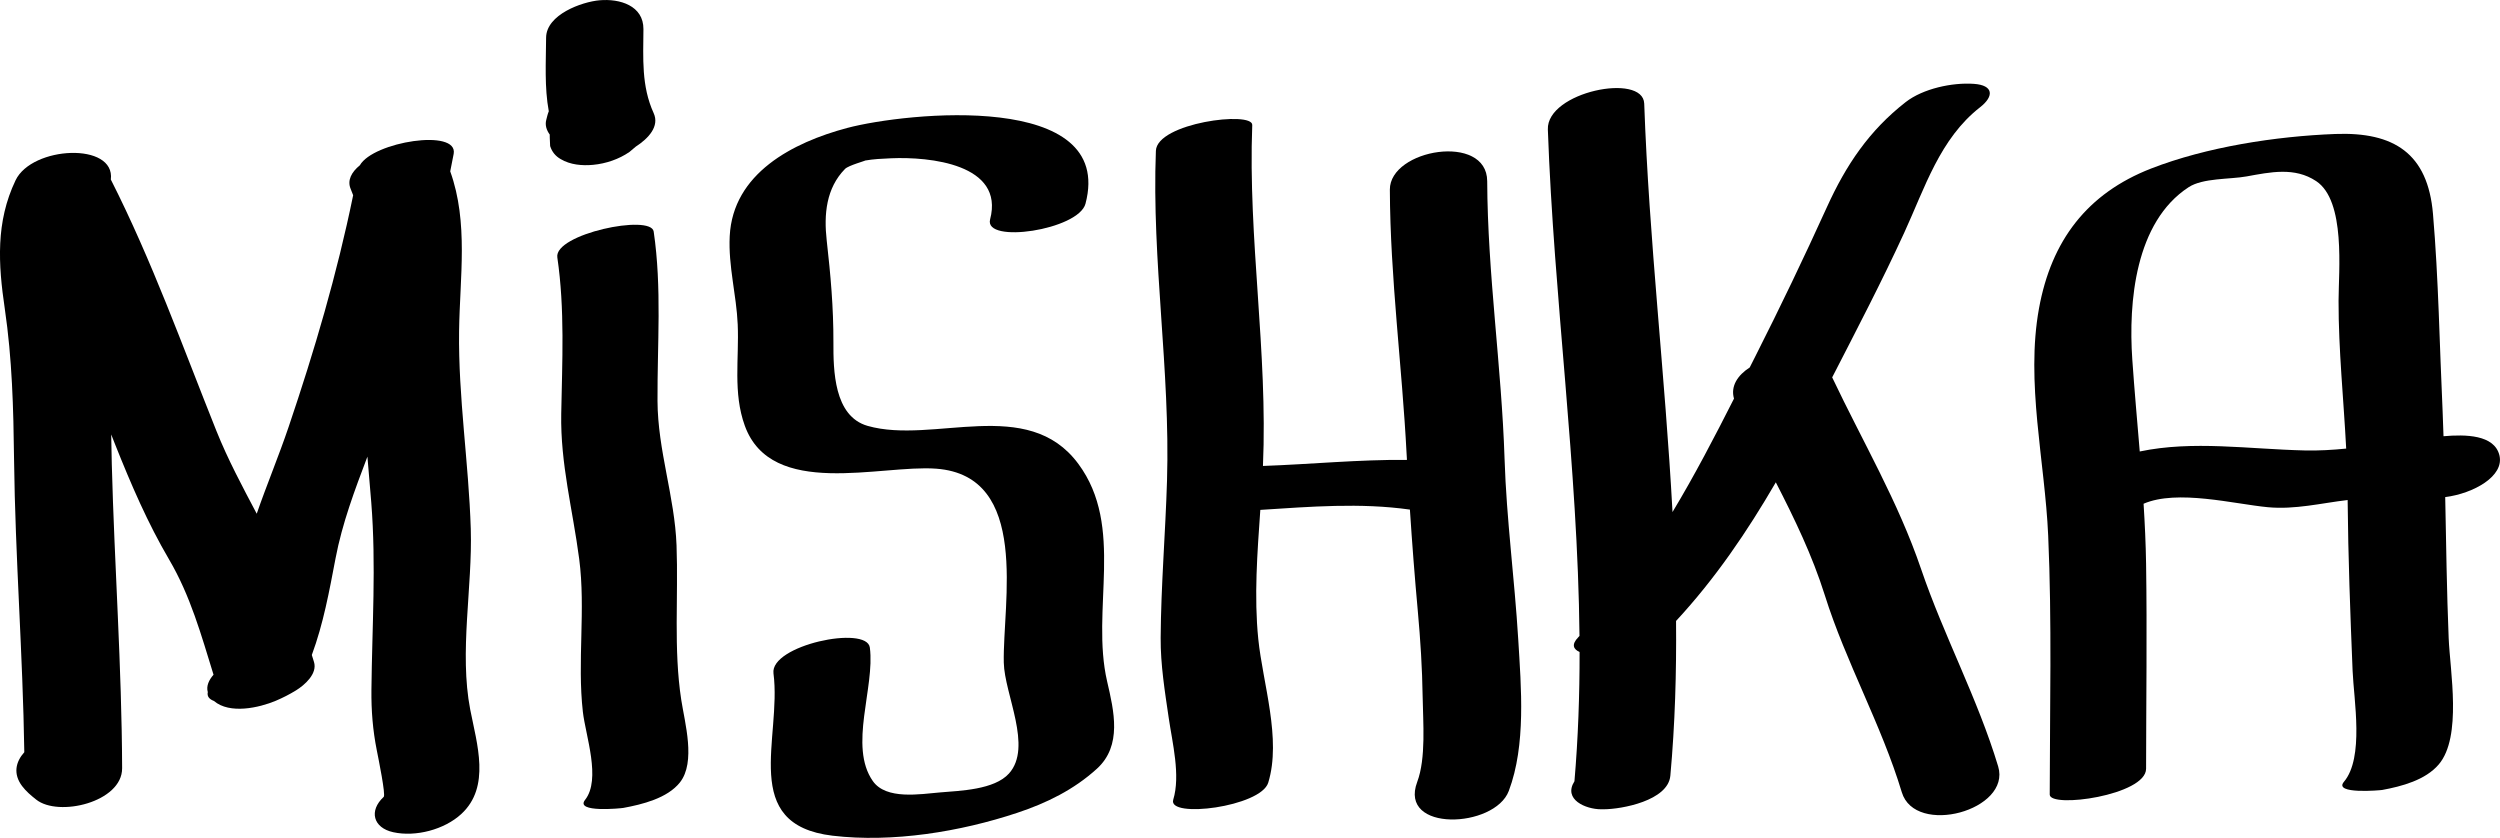
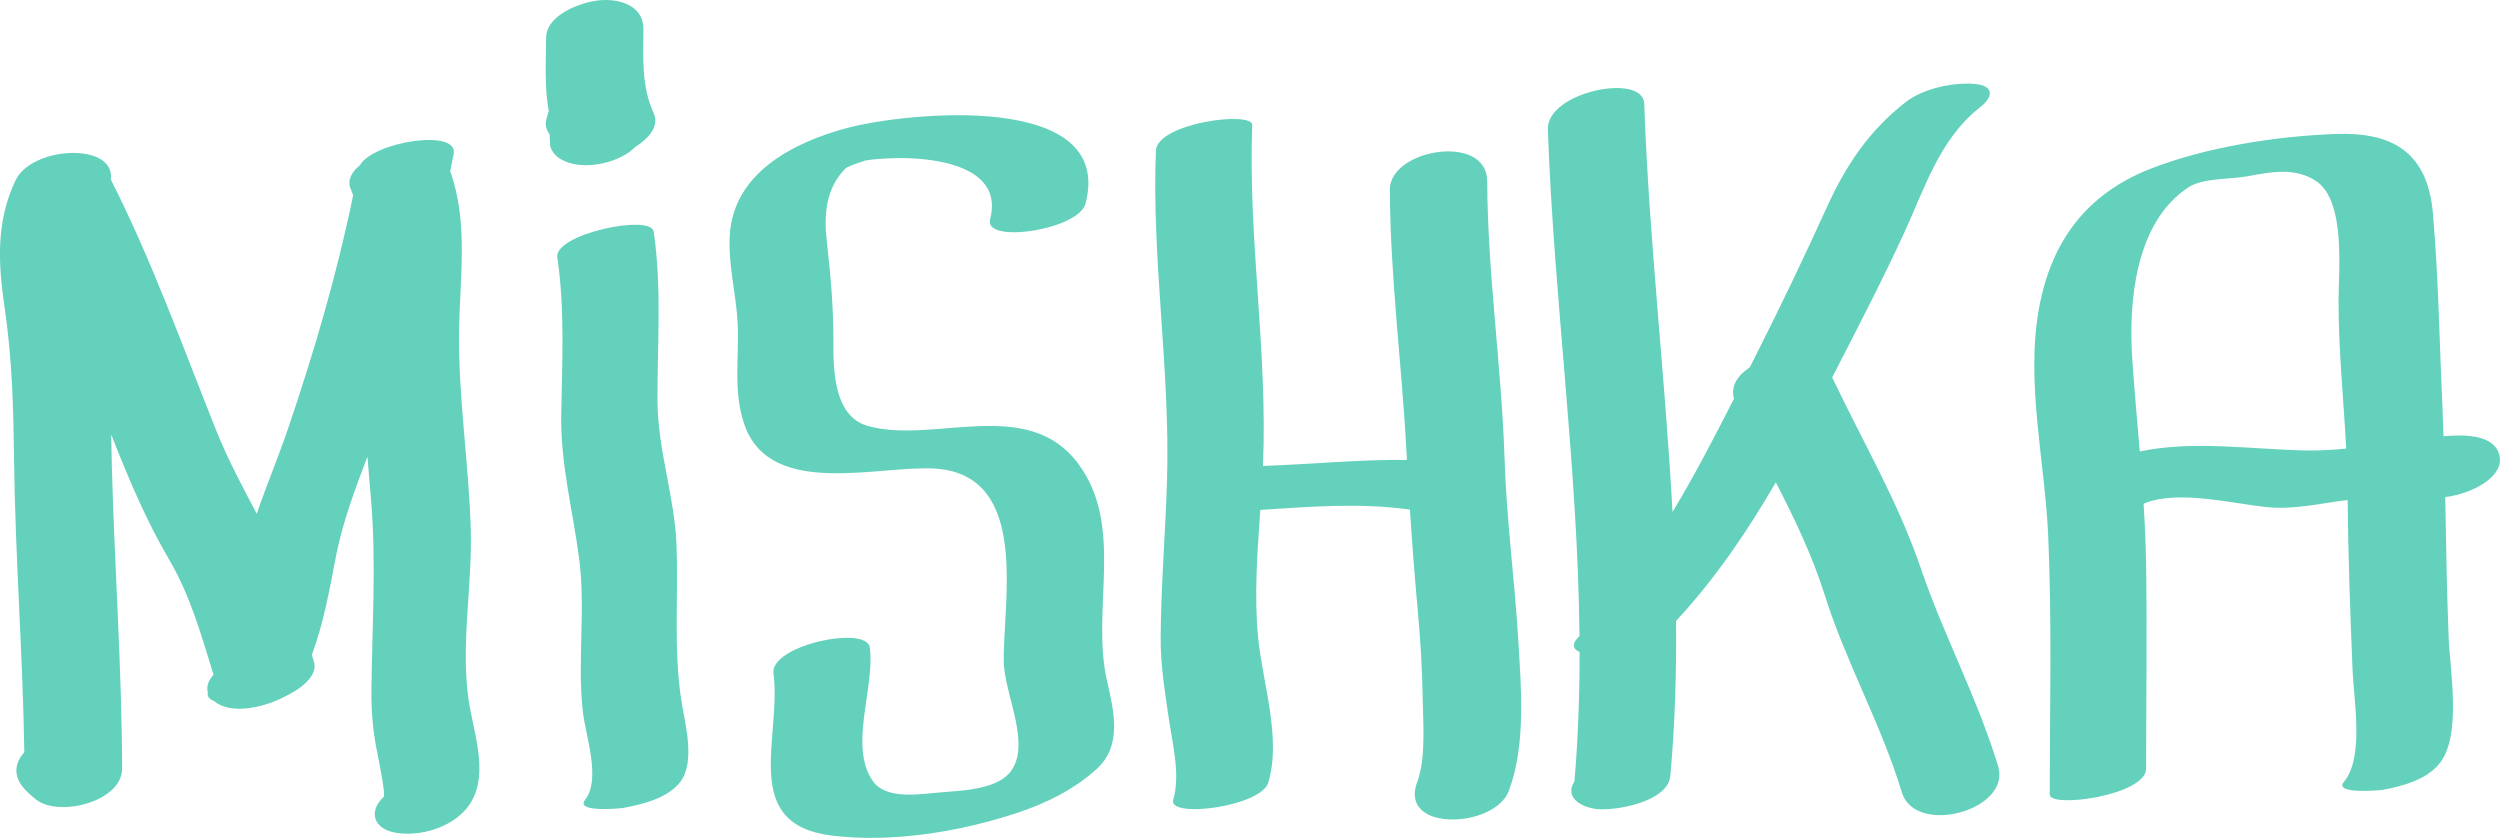
<svg xmlns="http://www.w3.org/2000/svg" version="1.1" id="Layer_1" x="0px" y="0px" width="101.615px" height="34.056px" viewBox="0 0 101.615 34.056" enable-background="new 0 0 101.615 34.056" xml:space="preserve">
-   <g>
+   <g fill="#63d1bb">
    <path d="M19.135,21.495c-0.083-2.683-0.51-5.347-0.475-8.035c0.028-2.174,0.389-4.41-0.36-6.495 c0.047-0.237,0.096-0.473,0.14-0.711c0.193-1.045-3.271-0.492-3.813,0.464c-0.343,0.28-0.519,0.615-0.375,0.957 c0.037,0.086,0.069,0.174,0.102,0.261c-0.656,3.204-1.57,6.306-2.621,9.412c-0.402,1.188-0.888,2.349-1.298,3.533 c-0.582-1.104-1.169-2.194-1.643-3.377C7.418,14.071,6.18,10.602,4.505,7.298C4.695,5.77,1.301,5.93,0.632,7.33 c-0.809,1.694-0.705,3.403-0.438,5.214c0.3,2.042,0.353,4.05,0.377,6.111c0.047,3.976,0.358,7.943,0.417,11.919 c-0.354,0.395-0.461,0.881-0.091,1.375c0.162,0.216,0.361,0.382,0.571,0.549c0.904,0.724,3.5,0.107,3.496-1.271 c-0.014-4.123-0.312-8.238-0.42-12.358c-0.011-0.404-0.018-0.807-0.024-1.21c0.057,0.145,0.114,0.29,0.171,0.434 c0.64,1.604,1.31,3.163,2.185,4.654c0.868,1.478,1.303,3.064,1.803,4.677c-0.189,0.217-0.303,0.462-0.233,0.708 c-0.039,0.18,0.07,0.292,0.251,0.36c0.639,0.548,1.841,0.274,2.509-0.007c0.287-0.121,0.561-0.261,0.826-0.424 c0.345-0.212,0.883-0.679,0.729-1.159c-0.03-0.093-0.058-0.186-0.087-0.279c0.47-1.27,0.709-2.589,0.965-3.93 c0.272-1.428,0.782-2.78,1.295-4.133c0.052,0.619,0.106,1.238,0.156,1.855c0.204,2.554,0.033,5.072,0.007,7.626 c-0.008,0.847,0.054,1.633,0.219,2.461c0.068,0.343,0.367,1.808,0.281,1.887c-0.611,0.564-0.433,1.257,0.385,1.437 c0.915,0.201,2.081-0.105,2.77-0.742c1.198-1.106,0.632-2.845,0.361-4.241C18.661,26.501,19.208,23.879,19.135,21.495z" />
    <path d="M27.499,22.17c-0.074-1.988-0.765-3.862-0.774-5.872c-0.011-2.305,0.181-4.593-0.155-6.886 c-0.106-0.725-4.056,0.1-3.917,1.05c0.309,2.11,0.197,4.229,0.159,6.354c-0.037,2.044,0.468,3.898,0.73,5.904 c0.269,2.054-0.084,4.157,0.149,6.213c0.109,0.962,0.75,2.743,0.089,3.58c-0.42,0.532,1.469,0.342,1.553,0.326 c0.769-0.142,1.793-0.392,2.304-1.038c0.653-0.828,0.196-2.426,0.053-3.357C27.374,26.385,27.576,24.249,27.499,22.17z" />
    <path d="M43.828,18.851c-2.062-2.784-5.889-0.78-8.561-1.54c-1.377-0.392-1.395-2.271-1.392-3.396 c0.004-1.426-0.114-2.732-0.273-4.146c-0.119-1.052-0.024-2.121,0.746-2.904c0.142-0.144,0.859-0.336,0.81-0.339 c0.354-0.061,0.676-0.076,1.067-0.093c1.549-0.066,4.613,0.232,4.019,2.483c-0.266,1.01,3.596,0.431,3.877-0.637 c1.213-4.598-7.284-3.714-9.686-3.078C32.225,5.789,29.787,7.047,29.66,9.6c-0.061,1.219,0.273,2.379,0.325,3.587 c0.061,1.39-0.198,2.776,0.289,4.118c1.082,2.982,5.52,1.576,7.778,1.745c3.845,0.287,2.697,5.469,2.748,7.883 c0.027,1.288,1.181,3.429,0.211,4.507c-0.595,0.662-1.982,0.699-2.792,0.768c-0.813,0.068-2.201,0.312-2.742-0.461 c-0.993-1.418,0.091-3.799-0.121-5.425c-0.121-0.924-4.066-0.095-3.917,1.05c0.342,2.627-1.399,6.145,2.402,6.596 c2.441,0.289,5.191-0.161,7.5-0.928c1.196-0.396,2.307-0.942,3.243-1.793c1.035-0.941,0.694-2.348,0.417-3.547 C44.324,24.782,45.732,21.421,43.828,18.851z" />
    <path d="M61.155,18.662c-0.122-3.777-0.69-7.513-0.706-11.297c-0.008-1.971-3.963-1.305-3.957,0.343 c0.015,3.608,0.497,7.167,0.682,10.764c0.004,0.074,0.008,0.147,0.013,0.221c-1.949-0.018-3.899,0.177-5.853,0.246 c0.201-4.633-0.611-9.227-0.435-13.857c0.022-0.582-3.874-0.09-3.917,1.049c-0.171,4.475,0.587,8.915,0.453,13.392 c-0.064,2.136-0.245,4.264-0.259,6.402c-0.007,1.095,0.171,2.183,0.329,3.263c0.146,0.999,0.484,2.331,0.182,3.318 c-0.237,0.772,3.561,0.29,3.862-0.694c0.544-1.778-0.222-4.039-0.405-5.839c-0.175-1.725-0.039-3.499,0.083-5.248 c2.03-0.13,4.059-0.297,6.08-0.012c0.09,1.378,0.196,2.754,0.322,4.134c0.105,1.157,0.179,2.313,0.196,3.475 c0.015,1.019,0.142,2.496-0.221,3.461c-0.773,2.057,3.15,1.889,3.723,0.364c0.703-1.87,0.502-4.199,0.383-6.164 C61.562,23.54,61.233,21.109,61.155,18.662z" />
    <path d="M78.087,23.136c-0.939-2.758-2.373-5.177-3.616-7.797c1.001-1.949,2.018-3.898,2.932-5.888 c0.831-1.808,1.446-3.819,3.08-5.092c0.574-0.447,0.55-0.896-0.255-0.951c-0.875-0.061-2.064,0.192-2.77,0.742 c-1.485,1.158-2.427,2.563-3.201,4.268c-0.932,2.051-1.896,4.063-2.914,6.075c-0.074,0.147-0.149,0.295-0.224,0.443 c-0.49,0.315-0.785,0.762-0.639,1.266c-0.792,1.563-1.6,3.117-2.499,4.61c-0.299-5.534-0.955-11.061-1.15-16.6 c-0.045-1.27-3.971-0.479-3.917,1.049c0.243,6.868,1.219,13.719,1.286,20.587c-0.016,0.017-0.031,0.034-0.047,0.051 c-0.301,0.308-0.19,0.494,0.051,0.602c0.002,1.75-0.059,3.501-0.209,5.254c-0.472,0.745,0.463,1.139,1.084,1.139 c0.032,0,0.064,0,0.096,0c0.739,0,2.626-0.35,2.718-1.364c0.191-2.1,0.251-4.196,0.232-6.291c1.59-1.715,2.89-3.63,4.055-5.635 c0.759,1.48,1.482,2.972,1.989,4.582c0.861,2.741,2.299,5.261,3.131,8.014c0.544,1.806,4.457,0.738,3.917-1.049 C80.388,28.398,79.013,25.854,78.087,23.136z" />
    <path d="M101.59,18.501c-0.21-0.832-1.372-0.849-2.271-0.77c-0.012-0.335-0.02-0.671-0.036-1.006 c-0.125-2.661-0.165-5.379-0.392-8.032c-0.209-2.458-1.585-3.337-3.972-3.247c-2.416,0.092-5.229,0.527-7.482,1.403 c-2.607,1.014-4.058,2.935-4.559,5.681c-0.549,3.014,0.24,6.219,0.373,9.246c0.154,3.503,0.066,7.014,0.062,10.519 c0,0.573,3.916,0.031,3.917-1.049c0.003-2.776,0.042-5.551,0-8.327c-0.013-0.818-0.051-1.632-0.102-2.444 c1.369-0.593,3.687,0.012,5.05,0.141c1.107,0.104,2.169-0.166,3.244-0.292c0.021,2.312,0.107,4.635,0.202,6.944 c0.049,1.184,0.477,3.53-0.354,4.511c-0.437,0.516,1.48,0.343,1.555,0.33c0.793-0.146,1.761-0.401,2.303-1.041 c0.949-1.12,0.456-3.79,0.401-5.126c-0.078-1.91-0.102-3.824-0.141-5.737C100.542,20.058,101.805,19.351,101.59,18.501z M86.972,18.351c-0.103-1.245-0.217-2.49-0.303-3.743c-0.16-2.331,0.117-5.583,2.29-6.999c0.58-0.379,1.675-0.315,2.354-0.438 c0.97-0.176,1.956-0.389,2.829,0.19c1.21,0.802,0.912,3.657,0.911,4.869c-0.003,2.005,0.207,4.001,0.31,6.003 c-0.552,0.055-1.111,0.089-1.683,0.076C91.394,18.256,89.136,17.896,86.972,18.351z" />
    <path d="M24.108,6.7c0.521-0.05,1.045-0.226,1.477-0.524c0.085-0.072,0.171-0.144,0.256-0.216c0.52-0.335,0.972-0.827,0.728-1.361 c-0.504-1.105-0.423-2.231-0.416-3.414c0.006-0.958-0.963-1.246-1.781-1.174c-0.723,0.063-2.168,0.581-2.175,1.52 c-0.006,0.993-0.071,2.016,0.109,2.992c-0.047,0.113-0.074,0.239-0.104,0.355c-0.055,0.212,0.016,0.42,0.142,0.59 c0,0.045,0.002,0.089,0.002,0.134c0.005,0.112,0.01,0.224,0.015,0.335c0.073,0.232,0.216,0.409,0.429,0.53 C23.178,6.7,23.668,6.742,24.108,6.7z" />
  </g>
</svg>
